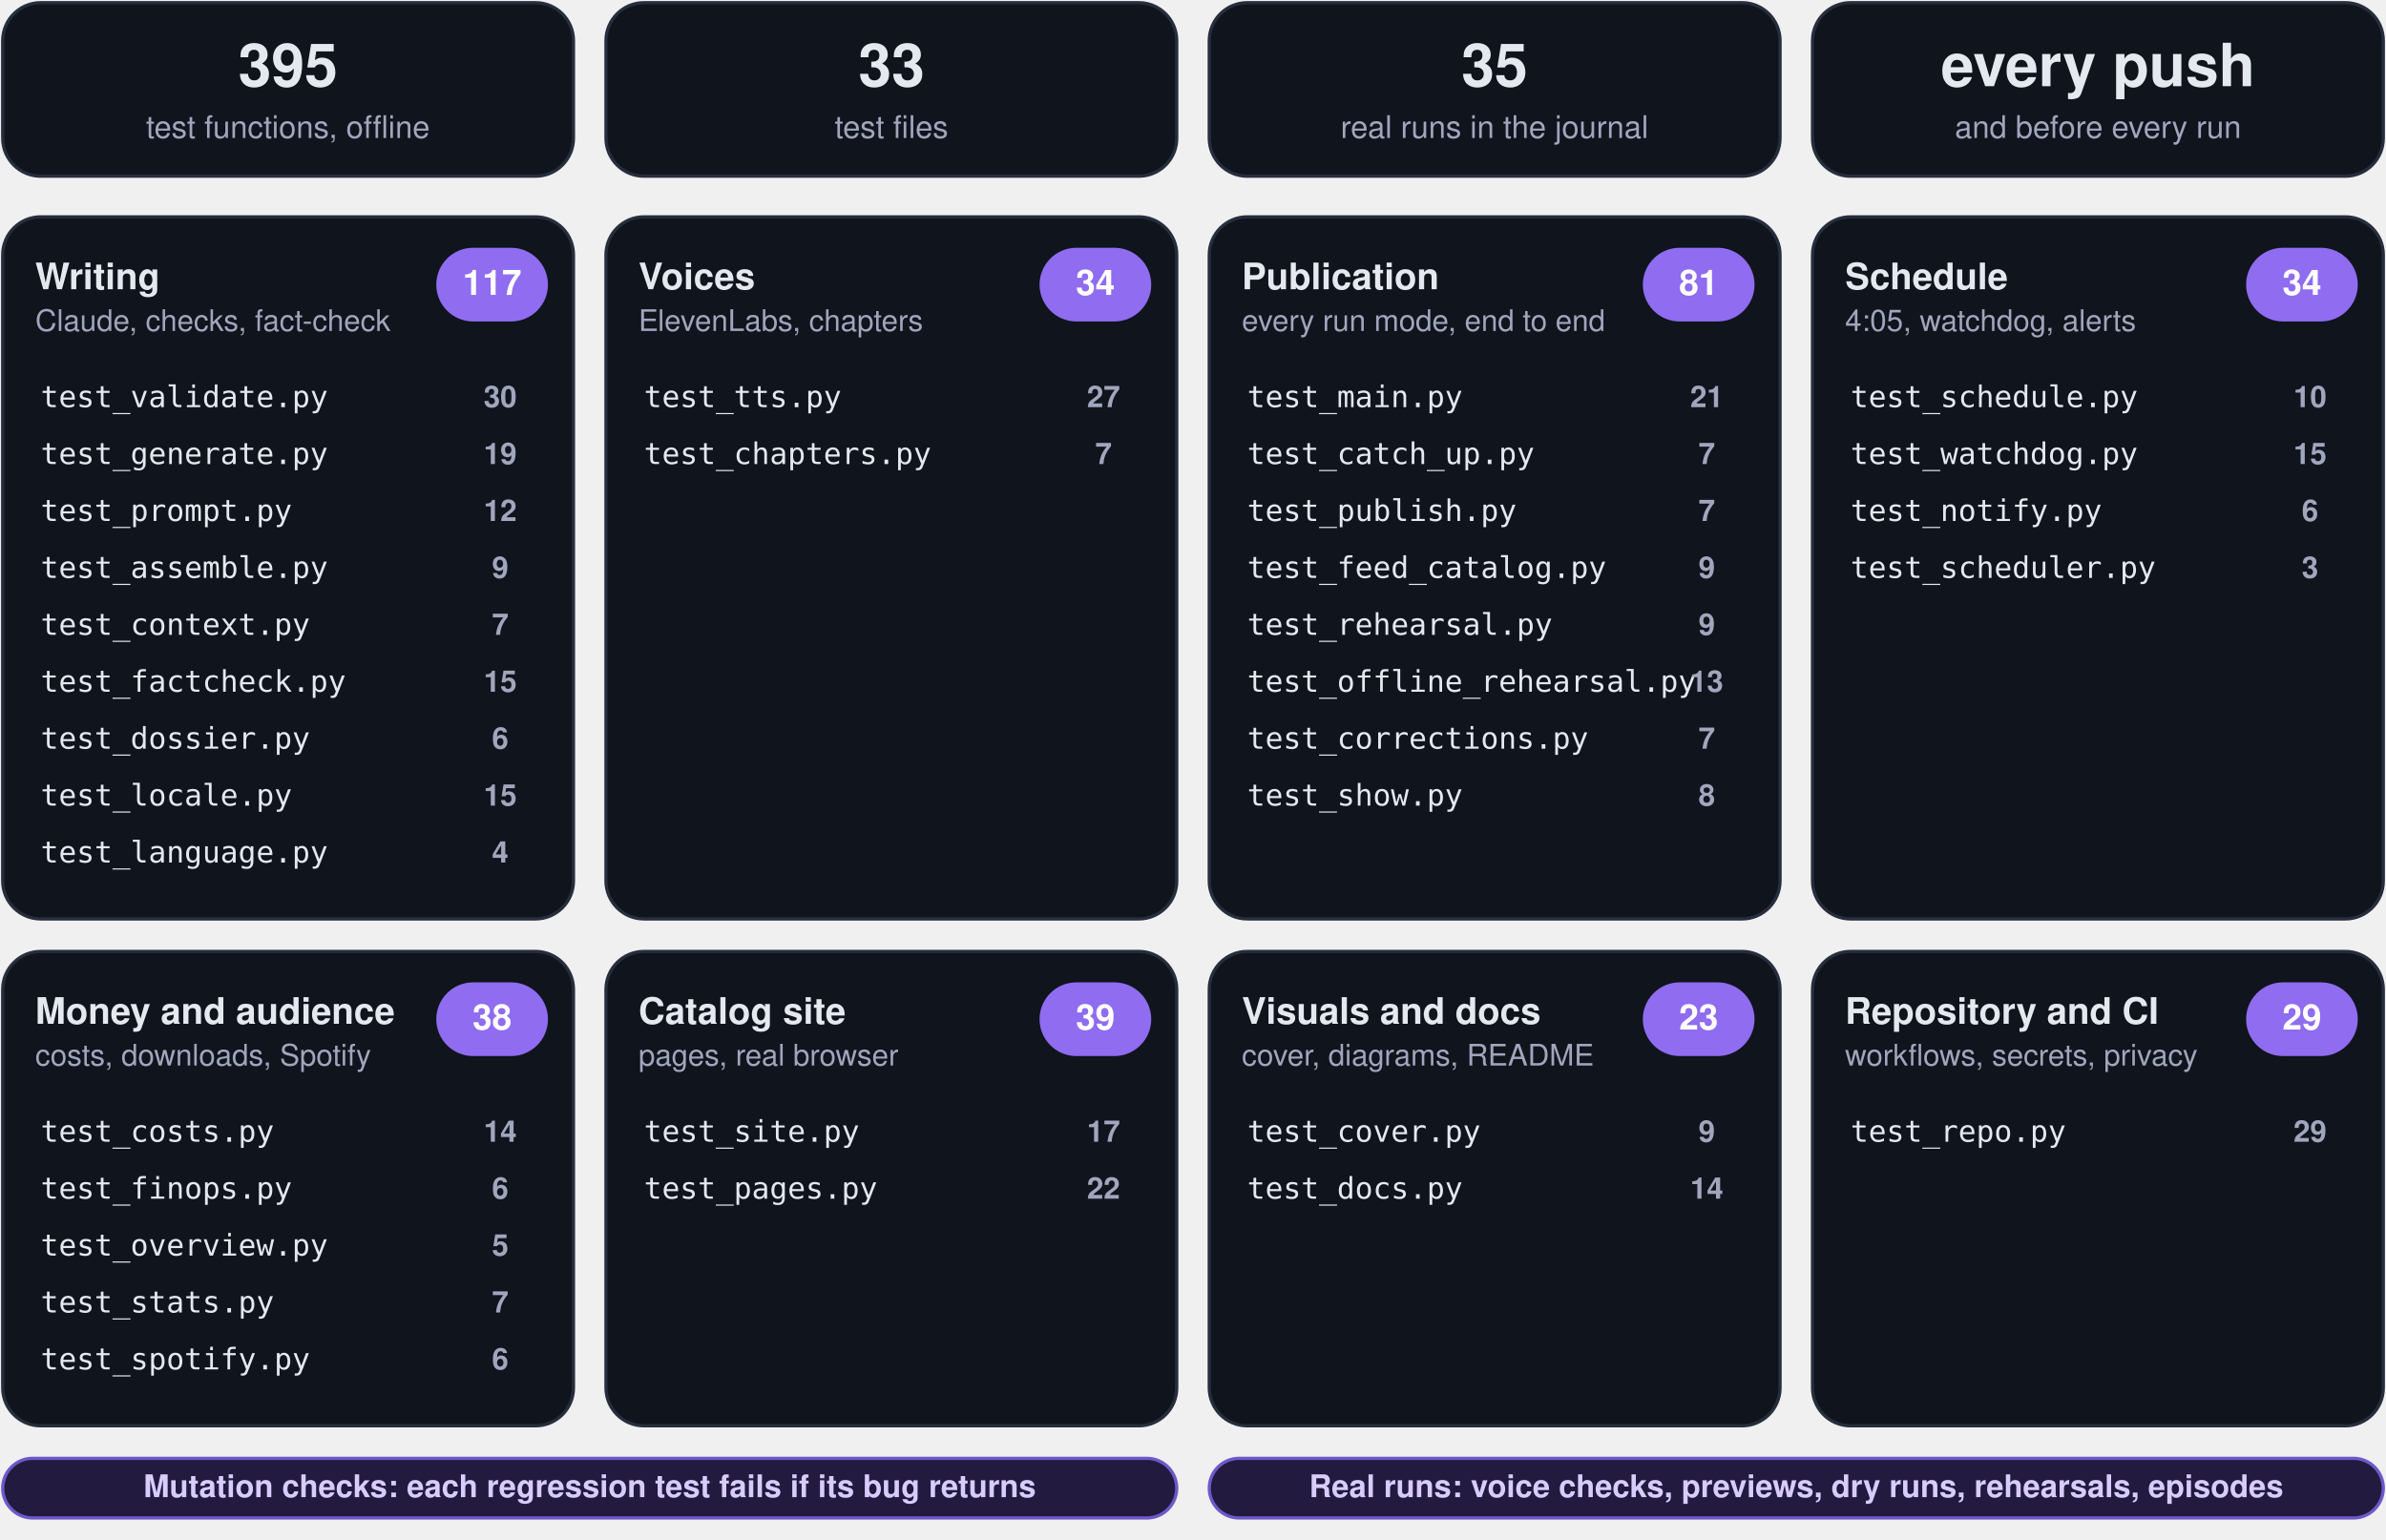
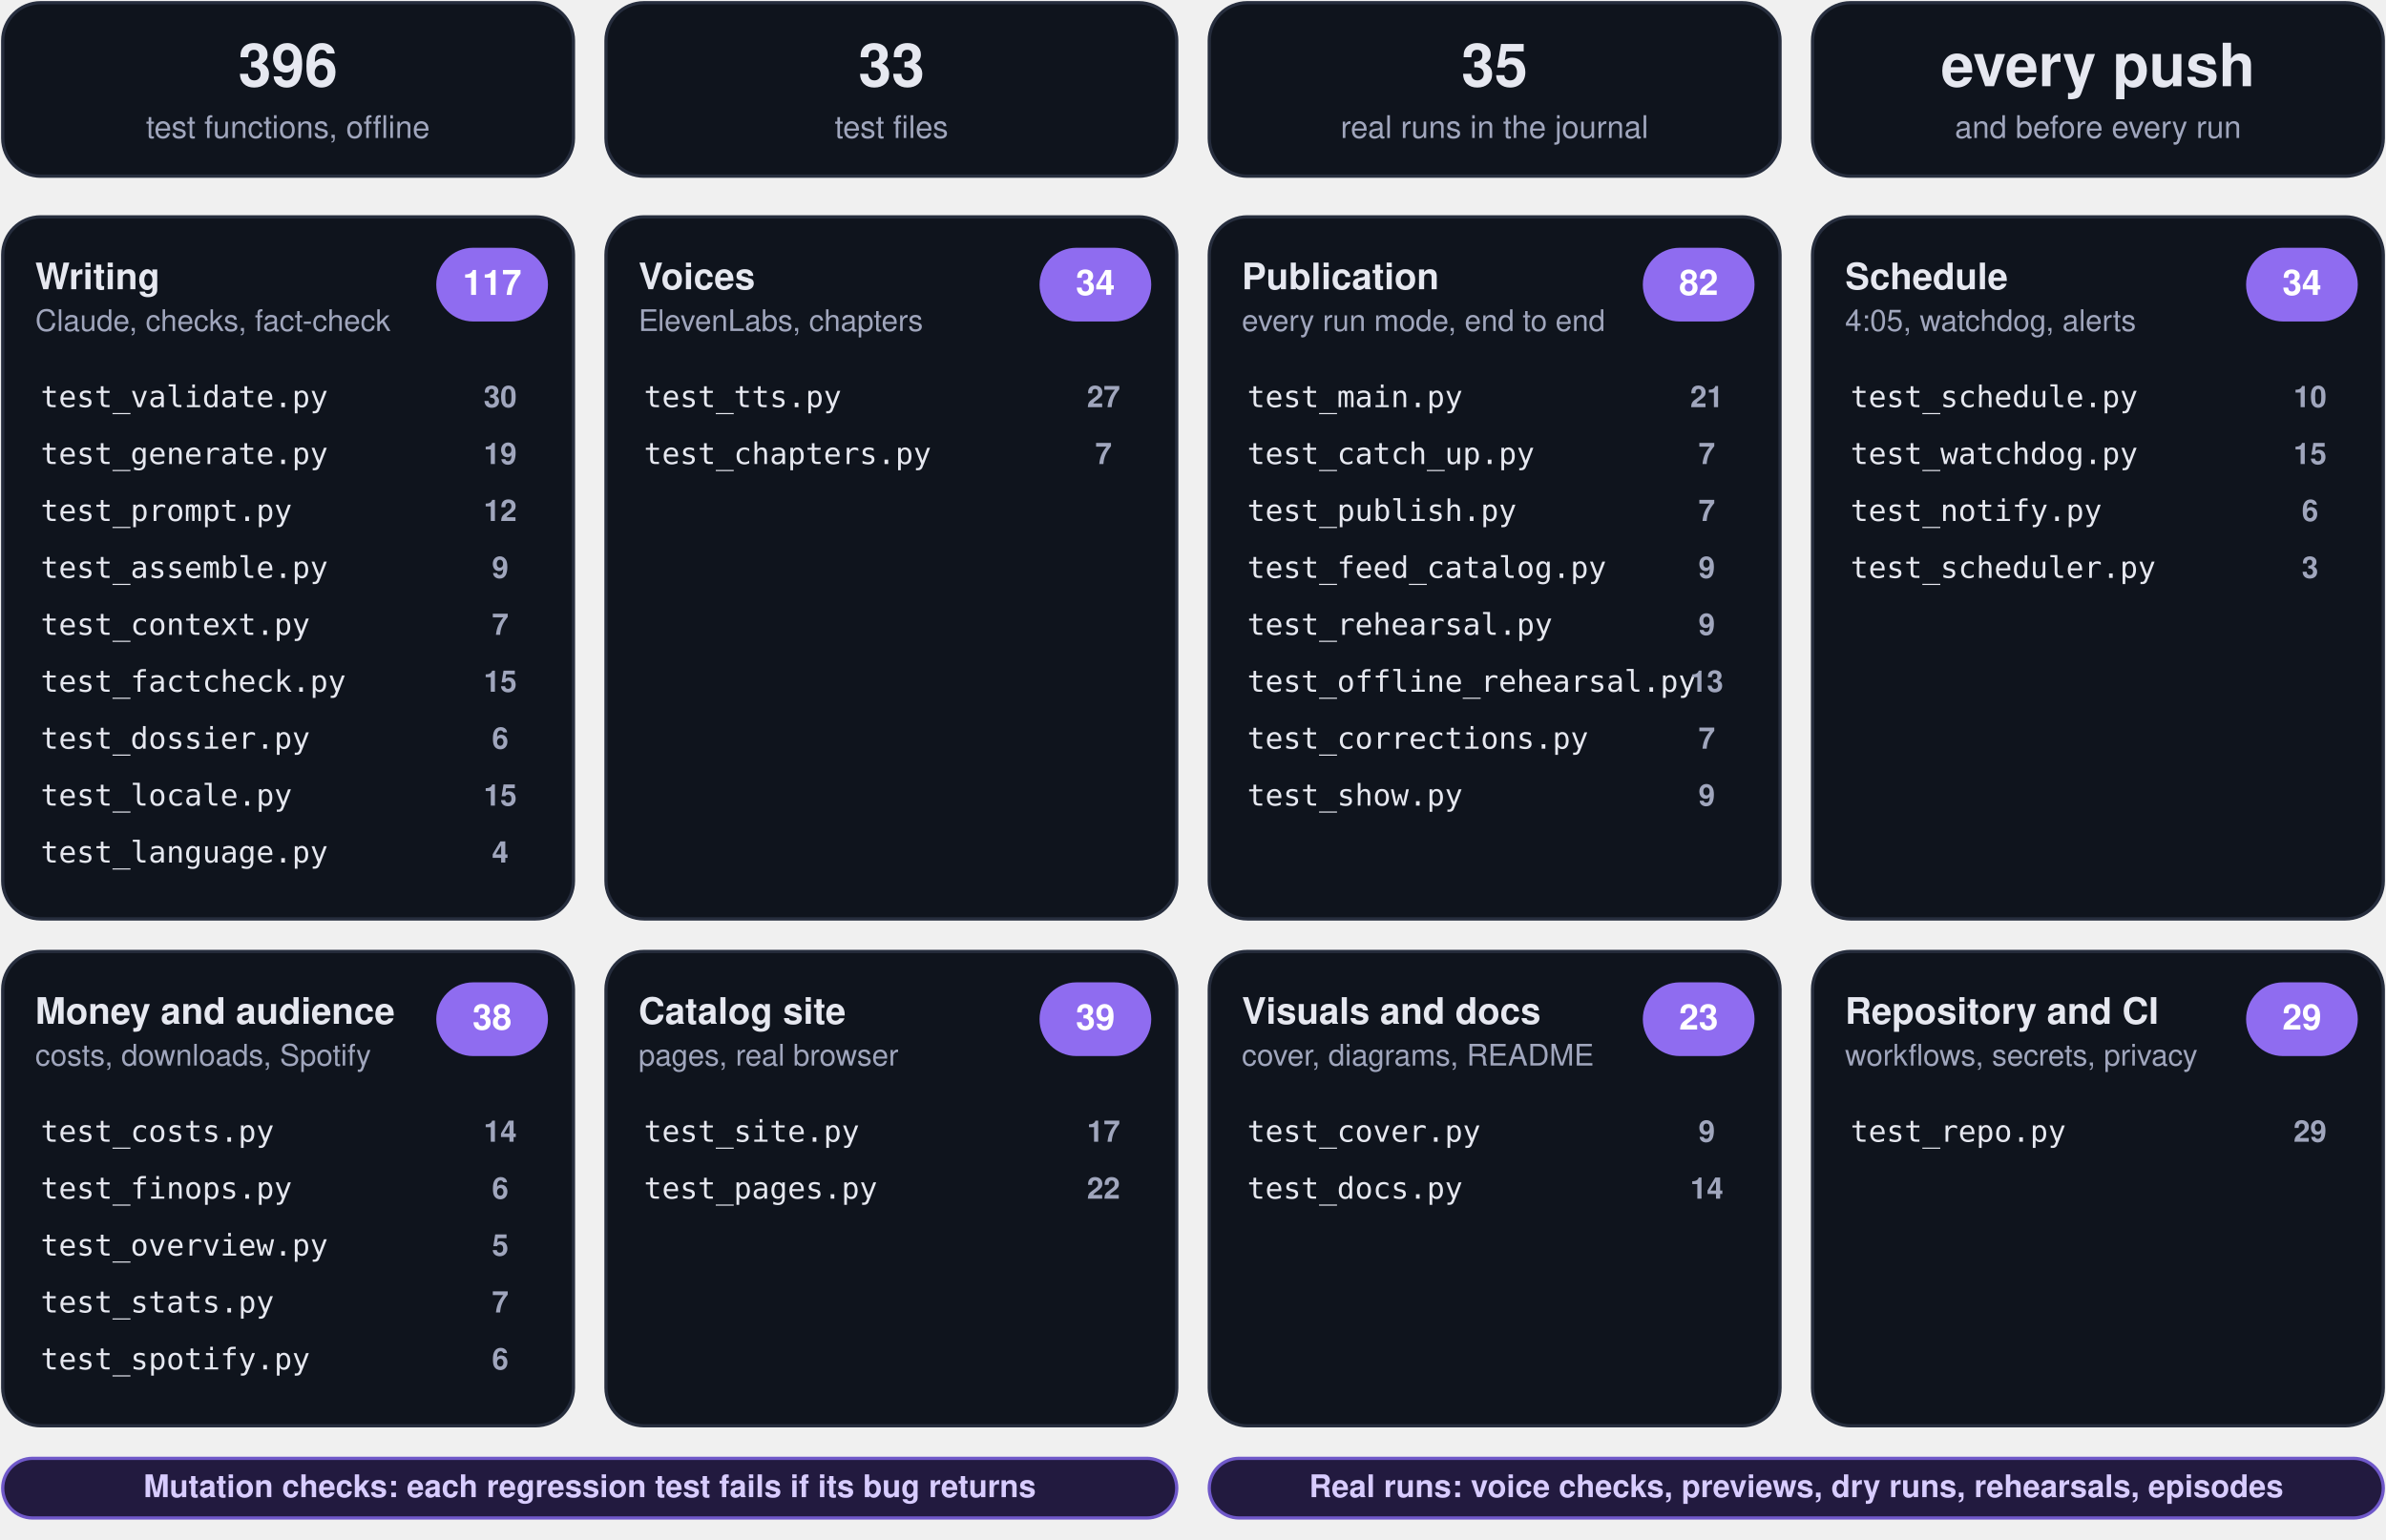
- <svg xmlns="http://www.w3.org/2000/svg" viewBox="0 0 880 568" width="880" height="568" role="img" aria-label="Test plan: 395 offline tests in 33 files">
+ <svg xmlns="http://www.w3.org/2000/svg" viewBox="0 0 880 568" width="880" height="568" role="img" aria-label="Test plan: 396 offline tests in 33 files">
  <g class="box">
    <rect x="1.0" y="1.0" width="210.5" height="64.0" rx="14" fill="#0f141d" stroke="#262d3d" stroke-width="1.2" class="frame" />
-     <text x="106.2" y="31.8" font-family="-apple-system, BlinkMacSystemFont, 'Segoe UI', Helvetica, Arial, sans-serif" font-size="22" font-weight="750" fill="#e6e8f0" text-anchor="middle">395</text>
+     <text x="106.2" y="31.8" font-family="-apple-system, BlinkMacSystemFont, 'Segoe UI', Helvetica, Arial, sans-serif" font-size="22" font-weight="750" fill="#e6e8f0" text-anchor="middle">396</text>
    <text x="106.2" y="50.9" font-family="-apple-system, BlinkMacSystemFont, 'Segoe UI', Helvetica, Arial, sans-serif" font-size="11.5" font-weight="500" fill="#a0a6bd" text-anchor="middle">test functions, offline</text>
  </g>
  <g class="box">
    <rect x="223.5" y="1.0" width="210.5" height="64.0" rx="14" fill="#0f141d" stroke="#262d3d" stroke-width="1.2" class="frame" />
    <text x="328.8" y="31.8" font-family="-apple-system, BlinkMacSystemFont, 'Segoe UI', Helvetica, Arial, sans-serif" font-size="22" font-weight="750" fill="#e6e8f0" text-anchor="middle">33</text>
    <text x="328.8" y="50.9" font-family="-apple-system, BlinkMacSystemFont, 'Segoe UI', Helvetica, Arial, sans-serif" font-size="11.5" font-weight="500" fill="#a0a6bd" text-anchor="middle">test files</text>
  </g>
  <g class="box">
    <rect x="446.0" y="1.0" width="210.5" height="64.0" rx="14" fill="#0f141d" stroke="#262d3d" stroke-width="1.2" class="frame" />
    <text x="551.2" y="31.8" font-family="-apple-system, BlinkMacSystemFont, 'Segoe UI', Helvetica, Arial, sans-serif" font-size="22" font-weight="750" fill="#e6e8f0" text-anchor="middle">35</text>
    <text x="551.2" y="50.9" font-family="-apple-system, BlinkMacSystemFont, 'Segoe UI', Helvetica, Arial, sans-serif" font-size="11.5" font-weight="500" fill="#a0a6bd" text-anchor="middle">real runs in the journal</text>
  </g>
  <g class="box">
    <rect x="668.5" y="1.0" width="210.5" height="64.0" rx="14" fill="#0f141d" stroke="#262d3d" stroke-width="1.2" class="frame" />
    <text x="773.8" y="31.8" font-family="-apple-system, BlinkMacSystemFont, 'Segoe UI', Helvetica, Arial, sans-serif" font-size="22" font-weight="750" fill="#e6e8f0" text-anchor="middle">every push</text>
    <text x="773.8" y="50.9" font-family="-apple-system, BlinkMacSystemFont, 'Segoe UI', Helvetica, Arial, sans-serif" font-size="11.5" font-weight="500" fill="#a0a6bd" text-anchor="middle">and before every run</text>
  </g>
  <rect x="1.0" y="80.0" width="210.5" height="259.0" rx="14" fill="#0f141d" stroke="#262d3d" stroke-width="1.2" />
  <g class="box">
    <rect x="9.0" y="90.0" width="152.5" height="40.0" rx="12" fill="none" stroke="none" stroke-width="1.2" class="frame" />
    <text x="13.0" y="106.7" font-family="-apple-system, BlinkMacSystemFont, 'Segoe UI', Helvetica, Arial, sans-serif" font-size="13.5" font-weight="700" fill="#e6e8f0" text-anchor="start">Writing</text>
    <text x="13.0" y="122.1" font-family="-apple-system, BlinkMacSystemFont, 'Segoe UI', Helvetica, Arial, sans-serif" font-size="11" font-weight="400" fill="#a0a6bd" text-anchor="start">Claude, checks, fact-check</text>
  </g>
  <g class="box">
    <rect x="161.5" y="92.0" width="40.0" height="26.0" rx="13" fill="#8f6cf0" stroke="#8f6cf0" stroke-width="1.2" class="frame" />
    <text x="181.5" y="108.8" font-family="-apple-system, BlinkMacSystemFont, 'Segoe UI', Helvetica, Arial, sans-serif" font-size="13" font-weight="700" fill="#ffffff" text-anchor="middle">117</text>
  </g>
  <g class="box">
    <rect x="11.0" y="138.0" width="190.5" height="18.0" rx="12" fill="none" stroke="none" stroke-width="1.2" class="frame" />
    <text x="15.0" y="150.2" font-family="ui-monospace, SFMono-Regular, Menlo, Consolas, monospace" font-size="11" font-weight="500" fill="#e6e8f0" text-anchor="start">test_validate.py</text>
  </g>
  <g class="box">
    <rect x="167.5" y="138.0" width="34.0" height="18.0" rx="12" fill="none" stroke="none" stroke-width="1.2" class="frame" />
    <text x="184.5" y="150.2" font-family="-apple-system, BlinkMacSystemFont, 'Segoe UI', Helvetica, Arial, sans-serif" font-size="11" font-weight="700" fill="#a0a6bd" text-anchor="middle">30</text>
  </g>
  <g class="box">
    <rect x="11.0" y="159.0" width="190.5" height="18.0" rx="12" fill="none" stroke="none" stroke-width="1.2" class="frame" />
    <text x="15.0" y="171.2" font-family="ui-monospace, SFMono-Regular, Menlo, Consolas, monospace" font-size="11" font-weight="500" fill="#e6e8f0" text-anchor="start">test_generate.py</text>
  </g>
  <g class="box">
    <rect x="167.5" y="159.0" width="34.0" height="18.0" rx="12" fill="none" stroke="none" stroke-width="1.2" class="frame" />
    <text x="184.5" y="171.2" font-family="-apple-system, BlinkMacSystemFont, 'Segoe UI', Helvetica, Arial, sans-serif" font-size="11" font-weight="700" fill="#a0a6bd" text-anchor="middle">19</text>
  </g>
  <g class="box">
    <rect x="11.0" y="180.0" width="190.5" height="18.0" rx="12" fill="none" stroke="none" stroke-width="1.2" class="frame" />
    <text x="15.0" y="192.2" font-family="ui-monospace, SFMono-Regular, Menlo, Consolas, monospace" font-size="11" font-weight="500" fill="#e6e8f0" text-anchor="start">test_prompt.py</text>
  </g>
  <g class="box">
    <rect x="167.5" y="180.0" width="34.0" height="18.0" rx="12" fill="none" stroke="none" stroke-width="1.2" class="frame" />
    <text x="184.5" y="192.2" font-family="-apple-system, BlinkMacSystemFont, 'Segoe UI', Helvetica, Arial, sans-serif" font-size="11" font-weight="700" fill="#a0a6bd" text-anchor="middle">12</text>
  </g>
  <g class="box">
    <rect x="11.0" y="201.0" width="190.5" height="18.0" rx="12" fill="none" stroke="none" stroke-width="1.2" class="frame" />
    <text x="15.0" y="213.2" font-family="ui-monospace, SFMono-Regular, Menlo, Consolas, monospace" font-size="11" font-weight="500" fill="#e6e8f0" text-anchor="start">test_assemble.py</text>
  </g>
  <g class="box">
    <rect x="167.5" y="201.0" width="34.0" height="18.0" rx="12" fill="none" stroke="none" stroke-width="1.2" class="frame" />
    <text x="184.5" y="213.2" font-family="-apple-system, BlinkMacSystemFont, 'Segoe UI', Helvetica, Arial, sans-serif" font-size="11" font-weight="700" fill="#a0a6bd" text-anchor="middle">9</text>
  </g>
  <g class="box">
    <rect x="11.0" y="222.0" width="190.5" height="18.0" rx="12" fill="none" stroke="none" stroke-width="1.2" class="frame" />
    <text x="15.0" y="234.2" font-family="ui-monospace, SFMono-Regular, Menlo, Consolas, monospace" font-size="11" font-weight="500" fill="#e6e8f0" text-anchor="start">test_context.py</text>
  </g>
  <g class="box">
    <rect x="167.5" y="222.0" width="34.0" height="18.0" rx="12" fill="none" stroke="none" stroke-width="1.2" class="frame" />
    <text x="184.5" y="234.2" font-family="-apple-system, BlinkMacSystemFont, 'Segoe UI', Helvetica, Arial, sans-serif" font-size="11" font-weight="700" fill="#a0a6bd" text-anchor="middle">7</text>
  </g>
  <g class="box">
    <rect x="11.0" y="243.0" width="190.5" height="18.0" rx="12" fill="none" stroke="none" stroke-width="1.2" class="frame" />
    <text x="15.0" y="255.2" font-family="ui-monospace, SFMono-Regular, Menlo, Consolas, monospace" font-size="11" font-weight="500" fill="#e6e8f0" text-anchor="start">test_factcheck.py</text>
  </g>
  <g class="box">
    <rect x="167.5" y="243.0" width="34.0" height="18.0" rx="12" fill="none" stroke="none" stroke-width="1.2" class="frame" />
    <text x="184.5" y="255.2" font-family="-apple-system, BlinkMacSystemFont, 'Segoe UI', Helvetica, Arial, sans-serif" font-size="11" font-weight="700" fill="#a0a6bd" text-anchor="middle">15</text>
  </g>
  <g class="box">
    <rect x="11.0" y="264.0" width="190.5" height="18.0" rx="12" fill="none" stroke="none" stroke-width="1.2" class="frame" />
    <text x="15.0" y="276.2" font-family="ui-monospace, SFMono-Regular, Menlo, Consolas, monospace" font-size="11" font-weight="500" fill="#e6e8f0" text-anchor="start">test_dossier.py</text>
  </g>
  <g class="box">
    <rect x="167.5" y="264.0" width="34.0" height="18.0" rx="12" fill="none" stroke="none" stroke-width="1.2" class="frame" />
    <text x="184.5" y="276.2" font-family="-apple-system, BlinkMacSystemFont, 'Segoe UI', Helvetica, Arial, sans-serif" font-size="11" font-weight="700" fill="#a0a6bd" text-anchor="middle">6</text>
  </g>
  <g class="box">
    <rect x="11.0" y="285.0" width="190.5" height="18.0" rx="12" fill="none" stroke="none" stroke-width="1.2" class="frame" />
    <text x="15.0" y="297.2" font-family="ui-monospace, SFMono-Regular, Menlo, Consolas, monospace" font-size="11" font-weight="500" fill="#e6e8f0" text-anchor="start">test_locale.py</text>
  </g>
  <g class="box">
    <rect x="167.5" y="285.0" width="34.0" height="18.0" rx="12" fill="none" stroke="none" stroke-width="1.2" class="frame" />
    <text x="184.5" y="297.2" font-family="-apple-system, BlinkMacSystemFont, 'Segoe UI', Helvetica, Arial, sans-serif" font-size="11" font-weight="700" fill="#a0a6bd" text-anchor="middle">15</text>
  </g>
  <g class="box">
    <rect x="11.0" y="306.0" width="190.5" height="18.0" rx="12" fill="none" stroke="none" stroke-width="1.2" class="frame" />
    <text x="15.0" y="318.2" font-family="ui-monospace, SFMono-Regular, Menlo, Consolas, monospace" font-size="11" font-weight="500" fill="#e6e8f0" text-anchor="start">test_language.py</text>
  </g>
  <g class="box">
    <rect x="167.5" y="306.0" width="34.0" height="18.0" rx="12" fill="none" stroke="none" stroke-width="1.2" class="frame" />
    <text x="184.5" y="318.2" font-family="-apple-system, BlinkMacSystemFont, 'Segoe UI', Helvetica, Arial, sans-serif" font-size="11" font-weight="700" fill="#a0a6bd" text-anchor="middle">4</text>
  </g>
  <rect x="223.5" y="80.0" width="210.5" height="259.0" rx="14" fill="#0f141d" stroke="#262d3d" stroke-width="1.2" />
  <g class="box">
    <rect x="231.5" y="90.0" width="152.5" height="40.0" rx="12" fill="none" stroke="none" stroke-width="1.2" class="frame" />
    <text x="235.5" y="106.7" font-family="-apple-system, BlinkMacSystemFont, 'Segoe UI', Helvetica, Arial, sans-serif" font-size="13.5" font-weight="700" fill="#e6e8f0" text-anchor="start">Voices</text>
    <text x="235.5" y="122.1" font-family="-apple-system, BlinkMacSystemFont, 'Segoe UI', Helvetica, Arial, sans-serif" font-size="11" font-weight="400" fill="#a0a6bd" text-anchor="start">ElevenLabs, chapters</text>
  </g>
  <g class="box">
    <rect x="384.0" y="92.0" width="40.0" height="26.0" rx="13" fill="#8f6cf0" stroke="#8f6cf0" stroke-width="1.2" class="frame" />
    <text x="404.0" y="108.8" font-family="-apple-system, BlinkMacSystemFont, 'Segoe UI', Helvetica, Arial, sans-serif" font-size="13" font-weight="700" fill="#ffffff" text-anchor="middle">34</text>
  </g>
  <g class="box">
    <rect x="233.5" y="138.0" width="190.5" height="18.0" rx="12" fill="none" stroke="none" stroke-width="1.2" class="frame" />
    <text x="237.5" y="150.2" font-family="ui-monospace, SFMono-Regular, Menlo, Consolas, monospace" font-size="11" font-weight="500" fill="#e6e8f0" text-anchor="start">test_tts.py</text>
  </g>
  <g class="box">
    <rect x="390.0" y="138.0" width="34.0" height="18.0" rx="12" fill="none" stroke="none" stroke-width="1.2" class="frame" />
    <text x="407.0" y="150.2" font-family="-apple-system, BlinkMacSystemFont, 'Segoe UI', Helvetica, Arial, sans-serif" font-size="11" font-weight="700" fill="#a0a6bd" text-anchor="middle">27</text>
  </g>
  <g class="box">
    <rect x="233.5" y="159.0" width="190.5" height="18.0" rx="12" fill="none" stroke="none" stroke-width="1.2" class="frame" />
    <text x="237.5" y="171.2" font-family="ui-monospace, SFMono-Regular, Menlo, Consolas, monospace" font-size="11" font-weight="500" fill="#e6e8f0" text-anchor="start">test_chapters.py</text>
  </g>
  <g class="box">
    <rect x="390.0" y="159.0" width="34.0" height="18.0" rx="12" fill="none" stroke="none" stroke-width="1.2" class="frame" />
    <text x="407.0" y="171.2" font-family="-apple-system, BlinkMacSystemFont, 'Segoe UI', Helvetica, Arial, sans-serif" font-size="11" font-weight="700" fill="#a0a6bd" text-anchor="middle">7</text>
  </g>
  <rect x="446.0" y="80.0" width="210.5" height="259.0" rx="14" fill="#0f141d" stroke="#262d3d" stroke-width="1.2" />
  <g class="box">
    <rect x="454.0" y="90.0" width="152.5" height="40.0" rx="12" fill="none" stroke="none" stroke-width="1.2" class="frame" />
    <text x="458.0" y="106.7" font-family="-apple-system, BlinkMacSystemFont, 'Segoe UI', Helvetica, Arial, sans-serif" font-size="13.5" font-weight="700" fill="#e6e8f0" text-anchor="start">Publication</text>
    <text x="458.0" y="122.1" font-family="-apple-system, BlinkMacSystemFont, 'Segoe UI', Helvetica, Arial, sans-serif" font-size="11" font-weight="400" fill="#a0a6bd" text-anchor="start">every run mode, end to end</text>
  </g>
  <g class="box">
    <rect x="606.5" y="92.0" width="40.0" height="26.0" rx="13" fill="#8f6cf0" stroke="#8f6cf0" stroke-width="1.2" class="frame" />
-     <text x="626.5" y="108.8" font-family="-apple-system, BlinkMacSystemFont, 'Segoe UI', Helvetica, Arial, sans-serif" font-size="13" font-weight="700" fill="#ffffff" text-anchor="middle">81</text>
+     <text x="626.5" y="108.8" font-family="-apple-system, BlinkMacSystemFont, 'Segoe UI', Helvetica, Arial, sans-serif" font-size="13" font-weight="700" fill="#ffffff" text-anchor="middle">82</text>
  </g>
  <g class="box">
    <rect x="456.0" y="138.0" width="190.5" height="18.0" rx="12" fill="none" stroke="none" stroke-width="1.2" class="frame" />
    <text x="460.0" y="150.2" font-family="ui-monospace, SFMono-Regular, Menlo, Consolas, monospace" font-size="11" font-weight="500" fill="#e6e8f0" text-anchor="start">test_main.py</text>
  </g>
  <g class="box">
    <rect x="612.5" y="138.0" width="34.0" height="18.0" rx="12" fill="none" stroke="none" stroke-width="1.2" class="frame" />
    <text x="629.5" y="150.2" font-family="-apple-system, BlinkMacSystemFont, 'Segoe UI', Helvetica, Arial, sans-serif" font-size="11" font-weight="700" fill="#a0a6bd" text-anchor="middle">21</text>
  </g>
  <g class="box">
    <rect x="456.0" y="159.0" width="190.5" height="18.0" rx="12" fill="none" stroke="none" stroke-width="1.2" class="frame" />
    <text x="460.0" y="171.2" font-family="ui-monospace, SFMono-Regular, Menlo, Consolas, monospace" font-size="11" font-weight="500" fill="#e6e8f0" text-anchor="start">test_catch_up.py</text>
  </g>
  <g class="box">
    <rect x="612.5" y="159.0" width="34.0" height="18.0" rx="12" fill="none" stroke="none" stroke-width="1.2" class="frame" />
    <text x="629.5" y="171.2" font-family="-apple-system, BlinkMacSystemFont, 'Segoe UI', Helvetica, Arial, sans-serif" font-size="11" font-weight="700" fill="#a0a6bd" text-anchor="middle">7</text>
  </g>
  <g class="box">
    <rect x="456.0" y="180.0" width="190.5" height="18.0" rx="12" fill="none" stroke="none" stroke-width="1.2" class="frame" />
    <text x="460.0" y="192.2" font-family="ui-monospace, SFMono-Regular, Menlo, Consolas, monospace" font-size="11" font-weight="500" fill="#e6e8f0" text-anchor="start">test_publish.py</text>
  </g>
  <g class="box">
    <rect x="612.5" y="180.0" width="34.0" height="18.0" rx="12" fill="none" stroke="none" stroke-width="1.2" class="frame" />
    <text x="629.5" y="192.2" font-family="-apple-system, BlinkMacSystemFont, 'Segoe UI', Helvetica, Arial, sans-serif" font-size="11" font-weight="700" fill="#a0a6bd" text-anchor="middle">7</text>
  </g>
  <g class="box">
    <rect x="456.0" y="201.0" width="190.5" height="18.0" rx="12" fill="none" stroke="none" stroke-width="1.2" class="frame" />
    <text x="460.0" y="213.2" font-family="ui-monospace, SFMono-Regular, Menlo, Consolas, monospace" font-size="11" font-weight="500" fill="#e6e8f0" text-anchor="start">test_feed_catalog.py</text>
  </g>
  <g class="box">
    <rect x="612.5" y="201.0" width="34.0" height="18.0" rx="12" fill="none" stroke="none" stroke-width="1.2" class="frame" />
    <text x="629.5" y="213.2" font-family="-apple-system, BlinkMacSystemFont, 'Segoe UI', Helvetica, Arial, sans-serif" font-size="11" font-weight="700" fill="#a0a6bd" text-anchor="middle">9</text>
  </g>
  <g class="box">
    <rect x="456.0" y="222.0" width="190.5" height="18.0" rx="12" fill="none" stroke="none" stroke-width="1.2" class="frame" />
    <text x="460.0" y="234.2" font-family="ui-monospace, SFMono-Regular, Menlo, Consolas, monospace" font-size="11" font-weight="500" fill="#e6e8f0" text-anchor="start">test_rehearsal.py</text>
  </g>
  <g class="box">
    <rect x="612.5" y="222.0" width="34.0" height="18.0" rx="12" fill="none" stroke="none" stroke-width="1.2" class="frame" />
    <text x="629.5" y="234.2" font-family="-apple-system, BlinkMacSystemFont, 'Segoe UI', Helvetica, Arial, sans-serif" font-size="11" font-weight="700" fill="#a0a6bd" text-anchor="middle">9</text>
  </g>
  <g class="box">
    <rect x="456.0" y="243.0" width="190.5" height="18.0" rx="12" fill="none" stroke="none" stroke-width="1.2" class="frame" />
    <text x="460.0" y="255.2" font-family="ui-monospace, SFMono-Regular, Menlo, Consolas, monospace" font-size="11" font-weight="500" fill="#e6e8f0" text-anchor="start">test_offline_rehearsal.py</text>
  </g>
  <g class="box">
    <rect x="612.5" y="243.0" width="34.0" height="18.0" rx="12" fill="none" stroke="none" stroke-width="1.2" class="frame" />
    <text x="629.5" y="255.2" font-family="-apple-system, BlinkMacSystemFont, 'Segoe UI', Helvetica, Arial, sans-serif" font-size="11" font-weight="700" fill="#a0a6bd" text-anchor="middle">13</text>
  </g>
  <g class="box">
    <rect x="456.0" y="264.0" width="190.5" height="18.0" rx="12" fill="none" stroke="none" stroke-width="1.2" class="frame" />
    <text x="460.0" y="276.2" font-family="ui-monospace, SFMono-Regular, Menlo, Consolas, monospace" font-size="11" font-weight="500" fill="#e6e8f0" text-anchor="start">test_corrections.py</text>
  </g>
  <g class="box">
    <rect x="612.5" y="264.0" width="34.0" height="18.0" rx="12" fill="none" stroke="none" stroke-width="1.2" class="frame" />
    <text x="629.5" y="276.2" font-family="-apple-system, BlinkMacSystemFont, 'Segoe UI', Helvetica, Arial, sans-serif" font-size="11" font-weight="700" fill="#a0a6bd" text-anchor="middle">7</text>
  </g>
  <g class="box">
    <rect x="456.0" y="285.0" width="190.5" height="18.0" rx="12" fill="none" stroke="none" stroke-width="1.2" class="frame" />
    <text x="460.0" y="297.2" font-family="ui-monospace, SFMono-Regular, Menlo, Consolas, monospace" font-size="11" font-weight="500" fill="#e6e8f0" text-anchor="start">test_show.py</text>
  </g>
  <g class="box">
    <rect x="612.5" y="285.0" width="34.0" height="18.0" rx="12" fill="none" stroke="none" stroke-width="1.2" class="frame" />
-     <text x="629.5" y="297.2" font-family="-apple-system, BlinkMacSystemFont, 'Segoe UI', Helvetica, Arial, sans-serif" font-size="11" font-weight="700" fill="#a0a6bd" text-anchor="middle">8</text>
+     <text x="629.5" y="297.2" font-family="-apple-system, BlinkMacSystemFont, 'Segoe UI', Helvetica, Arial, sans-serif" font-size="11" font-weight="700" fill="#a0a6bd" text-anchor="middle">9</text>
  </g>
  <rect x="668.5" y="80.0" width="210.5" height="259.0" rx="14" fill="#0f141d" stroke="#262d3d" stroke-width="1.2" />
  <g class="box">
    <rect x="676.5" y="90.0" width="152.5" height="40.0" rx="12" fill="none" stroke="none" stroke-width="1.2" class="frame" />
    <text x="680.5" y="106.7" font-family="-apple-system, BlinkMacSystemFont, 'Segoe UI', Helvetica, Arial, sans-serif" font-size="13.5" font-weight="700" fill="#e6e8f0" text-anchor="start">Schedule</text>
    <text x="680.5" y="122.1" font-family="-apple-system, BlinkMacSystemFont, 'Segoe UI', Helvetica, Arial, sans-serif" font-size="11" font-weight="400" fill="#a0a6bd" text-anchor="start">4:05, watchdog, alerts</text>
  </g>
  <g class="box">
    <rect x="829.0" y="92.0" width="40.0" height="26.0" rx="13" fill="#8f6cf0" stroke="#8f6cf0" stroke-width="1.2" class="frame" />
    <text x="849.0" y="108.8" font-family="-apple-system, BlinkMacSystemFont, 'Segoe UI', Helvetica, Arial, sans-serif" font-size="13" font-weight="700" fill="#ffffff" text-anchor="middle">34</text>
  </g>
  <g class="box">
    <rect x="678.5" y="138.0" width="190.5" height="18.0" rx="12" fill="none" stroke="none" stroke-width="1.2" class="frame" />
    <text x="682.5" y="150.2" font-family="ui-monospace, SFMono-Regular, Menlo, Consolas, monospace" font-size="11" font-weight="500" fill="#e6e8f0" text-anchor="start">test_schedule.py</text>
  </g>
  <g class="box">
    <rect x="835.0" y="138.0" width="34.0" height="18.0" rx="12" fill="none" stroke="none" stroke-width="1.2" class="frame" />
    <text x="852.0" y="150.2" font-family="-apple-system, BlinkMacSystemFont, 'Segoe UI', Helvetica, Arial, sans-serif" font-size="11" font-weight="700" fill="#a0a6bd" text-anchor="middle">10</text>
  </g>
  <g class="box">
    <rect x="678.5" y="159.0" width="190.5" height="18.0" rx="12" fill="none" stroke="none" stroke-width="1.2" class="frame" />
    <text x="682.5" y="171.2" font-family="ui-monospace, SFMono-Regular, Menlo, Consolas, monospace" font-size="11" font-weight="500" fill="#e6e8f0" text-anchor="start">test_watchdog.py</text>
  </g>
  <g class="box">
    <rect x="835.0" y="159.0" width="34.0" height="18.0" rx="12" fill="none" stroke="none" stroke-width="1.2" class="frame" />
    <text x="852.0" y="171.2" font-family="-apple-system, BlinkMacSystemFont, 'Segoe UI', Helvetica, Arial, sans-serif" font-size="11" font-weight="700" fill="#a0a6bd" text-anchor="middle">15</text>
  </g>
  <g class="box">
    <rect x="678.5" y="180.0" width="190.5" height="18.0" rx="12" fill="none" stroke="none" stroke-width="1.2" class="frame" />
    <text x="682.5" y="192.2" font-family="ui-monospace, SFMono-Regular, Menlo, Consolas, monospace" font-size="11" font-weight="500" fill="#e6e8f0" text-anchor="start">test_notify.py</text>
  </g>
  <g class="box">
    <rect x="835.0" y="180.0" width="34.0" height="18.0" rx="12" fill="none" stroke="none" stroke-width="1.2" class="frame" />
    <text x="852.0" y="192.2" font-family="-apple-system, BlinkMacSystemFont, 'Segoe UI', Helvetica, Arial, sans-serif" font-size="11" font-weight="700" fill="#a0a6bd" text-anchor="middle">6</text>
  </g>
  <g class="box">
    <rect x="678.5" y="201.0" width="190.5" height="18.0" rx="12" fill="none" stroke="none" stroke-width="1.2" class="frame" />
    <text x="682.5" y="213.2" font-family="ui-monospace, SFMono-Regular, Menlo, Consolas, monospace" font-size="11" font-weight="500" fill="#e6e8f0" text-anchor="start">test_scheduler.py</text>
  </g>
  <g class="box">
    <rect x="835.0" y="201.0" width="34.0" height="18.0" rx="12" fill="none" stroke="none" stroke-width="1.2" class="frame" />
    <text x="852.0" y="213.2" font-family="-apple-system, BlinkMacSystemFont, 'Segoe UI', Helvetica, Arial, sans-serif" font-size="11" font-weight="700" fill="#a0a6bd" text-anchor="middle">3</text>
  </g>
  <rect x="1.0" y="351.0" width="210.5" height="175.0" rx="14" fill="#0f141d" stroke="#262d3d" stroke-width="1.2" />
  <g class="box">
    <rect x="9.0" y="361.0" width="152.5" height="40.0" rx="12" fill="none" stroke="none" stroke-width="1.2" class="frame" />
    <text x="13.0" y="377.7" font-family="-apple-system, BlinkMacSystemFont, 'Segoe UI', Helvetica, Arial, sans-serif" font-size="13.5" font-weight="700" fill="#e6e8f0" text-anchor="start">Money and audience</text>
    <text x="13.0" y="393.1" font-family="-apple-system, BlinkMacSystemFont, 'Segoe UI', Helvetica, Arial, sans-serif" font-size="11" font-weight="400" fill="#a0a6bd" text-anchor="start">costs, downloads, Spotify</text>
  </g>
  <g class="box">
    <rect x="161.5" y="363.0" width="40.0" height="26.0" rx="13" fill="#8f6cf0" stroke="#8f6cf0" stroke-width="1.2" class="frame" />
    <text x="181.5" y="379.8" font-family="-apple-system, BlinkMacSystemFont, 'Segoe UI', Helvetica, Arial, sans-serif" font-size="13" font-weight="700" fill="#ffffff" text-anchor="middle">38</text>
  </g>
  <g class="box">
    <rect x="11.0" y="409.0" width="190.5" height="18.0" rx="12" fill="none" stroke="none" stroke-width="1.2" class="frame" />
    <text x="15.0" y="421.2" font-family="ui-monospace, SFMono-Regular, Menlo, Consolas, monospace" font-size="11" font-weight="500" fill="#e6e8f0" text-anchor="start">test_costs.py</text>
  </g>
  <g class="box">
    <rect x="167.5" y="409.0" width="34.0" height="18.0" rx="12" fill="none" stroke="none" stroke-width="1.2" class="frame" />
    <text x="184.5" y="421.2" font-family="-apple-system, BlinkMacSystemFont, 'Segoe UI', Helvetica, Arial, sans-serif" font-size="11" font-weight="700" fill="#a0a6bd" text-anchor="middle">14</text>
  </g>
  <g class="box">
    <rect x="11.0" y="430.0" width="190.5" height="18.0" rx="12" fill="none" stroke="none" stroke-width="1.2" class="frame" />
    <text x="15.0" y="442.2" font-family="ui-monospace, SFMono-Regular, Menlo, Consolas, monospace" font-size="11" font-weight="500" fill="#e6e8f0" text-anchor="start">test_finops.py</text>
  </g>
  <g class="box">
    <rect x="167.5" y="430.0" width="34.0" height="18.0" rx="12" fill="none" stroke="none" stroke-width="1.2" class="frame" />
    <text x="184.5" y="442.2" font-family="-apple-system, BlinkMacSystemFont, 'Segoe UI', Helvetica, Arial, sans-serif" font-size="11" font-weight="700" fill="#a0a6bd" text-anchor="middle">6</text>
  </g>
  <g class="box">
    <rect x="11.0" y="451.0" width="190.5" height="18.0" rx="12" fill="none" stroke="none" stroke-width="1.2" class="frame" />
    <text x="15.0" y="463.2" font-family="ui-monospace, SFMono-Regular, Menlo, Consolas, monospace" font-size="11" font-weight="500" fill="#e6e8f0" text-anchor="start">test_overview.py</text>
  </g>
  <g class="box">
    <rect x="167.5" y="451.0" width="34.0" height="18.0" rx="12" fill="none" stroke="none" stroke-width="1.2" class="frame" />
    <text x="184.5" y="463.2" font-family="-apple-system, BlinkMacSystemFont, 'Segoe UI', Helvetica, Arial, sans-serif" font-size="11" font-weight="700" fill="#a0a6bd" text-anchor="middle">5</text>
  </g>
  <g class="box">
    <rect x="11.0" y="472.0" width="190.5" height="18.0" rx="12" fill="none" stroke="none" stroke-width="1.2" class="frame" />
    <text x="15.0" y="484.2" font-family="ui-monospace, SFMono-Regular, Menlo, Consolas, monospace" font-size="11" font-weight="500" fill="#e6e8f0" text-anchor="start">test_stats.py</text>
  </g>
  <g class="box">
    <rect x="167.5" y="472.0" width="34.0" height="18.0" rx="12" fill="none" stroke="none" stroke-width="1.2" class="frame" />
    <text x="184.5" y="484.2" font-family="-apple-system, BlinkMacSystemFont, 'Segoe UI', Helvetica, Arial, sans-serif" font-size="11" font-weight="700" fill="#a0a6bd" text-anchor="middle">7</text>
  </g>
  <g class="box">
    <rect x="11.0" y="493.0" width="190.5" height="18.0" rx="12" fill="none" stroke="none" stroke-width="1.2" class="frame" />
    <text x="15.0" y="505.2" font-family="ui-monospace, SFMono-Regular, Menlo, Consolas, monospace" font-size="11" font-weight="500" fill="#e6e8f0" text-anchor="start">test_spotify.py</text>
  </g>
  <g class="box">
    <rect x="167.5" y="493.0" width="34.0" height="18.0" rx="12" fill="none" stroke="none" stroke-width="1.2" class="frame" />
    <text x="184.5" y="505.2" font-family="-apple-system, BlinkMacSystemFont, 'Segoe UI', Helvetica, Arial, sans-serif" font-size="11" font-weight="700" fill="#a0a6bd" text-anchor="middle">6</text>
  </g>
  <rect x="223.5" y="351.0" width="210.5" height="175.0" rx="14" fill="#0f141d" stroke="#262d3d" stroke-width="1.2" />
  <g class="box">
    <rect x="231.5" y="361.0" width="152.5" height="40.0" rx="12" fill="none" stroke="none" stroke-width="1.2" class="frame" />
    <text x="235.5" y="377.7" font-family="-apple-system, BlinkMacSystemFont, 'Segoe UI', Helvetica, Arial, sans-serif" font-size="13.5" font-weight="700" fill="#e6e8f0" text-anchor="start">Catalog site</text>
    <text x="235.5" y="393.1" font-family="-apple-system, BlinkMacSystemFont, 'Segoe UI', Helvetica, Arial, sans-serif" font-size="11" font-weight="400" fill="#a0a6bd" text-anchor="start">pages, real browser</text>
  </g>
  <g class="box">
    <rect x="384.0" y="363.0" width="40.0" height="26.0" rx="13" fill="#8f6cf0" stroke="#8f6cf0" stroke-width="1.2" class="frame" />
    <text x="404.0" y="379.8" font-family="-apple-system, BlinkMacSystemFont, 'Segoe UI', Helvetica, Arial, sans-serif" font-size="13" font-weight="700" fill="#ffffff" text-anchor="middle">39</text>
  </g>
  <g class="box">
    <rect x="233.5" y="409.0" width="190.5" height="18.0" rx="12" fill="none" stroke="none" stroke-width="1.2" class="frame" />
    <text x="237.5" y="421.2" font-family="ui-monospace, SFMono-Regular, Menlo, Consolas, monospace" font-size="11" font-weight="500" fill="#e6e8f0" text-anchor="start">test_site.py</text>
  </g>
  <g class="box">
    <rect x="390.0" y="409.0" width="34.0" height="18.0" rx="12" fill="none" stroke="none" stroke-width="1.2" class="frame" />
    <text x="407.0" y="421.2" font-family="-apple-system, BlinkMacSystemFont, 'Segoe UI', Helvetica, Arial, sans-serif" font-size="11" font-weight="700" fill="#a0a6bd" text-anchor="middle">17</text>
  </g>
  <g class="box">
    <rect x="233.5" y="430.0" width="190.5" height="18.0" rx="12" fill="none" stroke="none" stroke-width="1.2" class="frame" />
    <text x="237.5" y="442.2" font-family="ui-monospace, SFMono-Regular, Menlo, Consolas, monospace" font-size="11" font-weight="500" fill="#e6e8f0" text-anchor="start">test_pages.py</text>
  </g>
  <g class="box">
    <rect x="390.0" y="430.0" width="34.0" height="18.0" rx="12" fill="none" stroke="none" stroke-width="1.2" class="frame" />
    <text x="407.0" y="442.2" font-family="-apple-system, BlinkMacSystemFont, 'Segoe UI', Helvetica, Arial, sans-serif" font-size="11" font-weight="700" fill="#a0a6bd" text-anchor="middle">22</text>
  </g>
  <rect x="446.0" y="351.0" width="210.5" height="175.0" rx="14" fill="#0f141d" stroke="#262d3d" stroke-width="1.2" />
  <g class="box">
    <rect x="454.0" y="361.0" width="152.5" height="40.0" rx="12" fill="none" stroke="none" stroke-width="1.2" class="frame" />
    <text x="458.0" y="377.7" font-family="-apple-system, BlinkMacSystemFont, 'Segoe UI', Helvetica, Arial, sans-serif" font-size="13.5" font-weight="700" fill="#e6e8f0" text-anchor="start">Visuals and docs</text>
    <text x="458.0" y="393.1" font-family="-apple-system, BlinkMacSystemFont, 'Segoe UI', Helvetica, Arial, sans-serif" font-size="11" font-weight="400" fill="#a0a6bd" text-anchor="start">cover, diagrams, README</text>
  </g>
  <g class="box">
    <rect x="606.5" y="363.0" width="40.0" height="26.0" rx="13" fill="#8f6cf0" stroke="#8f6cf0" stroke-width="1.2" class="frame" />
    <text x="626.5" y="379.8" font-family="-apple-system, BlinkMacSystemFont, 'Segoe UI', Helvetica, Arial, sans-serif" font-size="13" font-weight="700" fill="#ffffff" text-anchor="middle">23</text>
  </g>
  <g class="box">
    <rect x="456.0" y="409.0" width="190.5" height="18.0" rx="12" fill="none" stroke="none" stroke-width="1.2" class="frame" />
    <text x="460.0" y="421.2" font-family="ui-monospace, SFMono-Regular, Menlo, Consolas, monospace" font-size="11" font-weight="500" fill="#e6e8f0" text-anchor="start">test_cover.py</text>
  </g>
  <g class="box">
    <rect x="612.5" y="409.0" width="34.0" height="18.0" rx="12" fill="none" stroke="none" stroke-width="1.2" class="frame" />
    <text x="629.5" y="421.2" font-family="-apple-system, BlinkMacSystemFont, 'Segoe UI', Helvetica, Arial, sans-serif" font-size="11" font-weight="700" fill="#a0a6bd" text-anchor="middle">9</text>
  </g>
  <g class="box">
    <rect x="456.0" y="430.0" width="190.5" height="18.0" rx="12" fill="none" stroke="none" stroke-width="1.2" class="frame" />
    <text x="460.0" y="442.2" font-family="ui-monospace, SFMono-Regular, Menlo, Consolas, monospace" font-size="11" font-weight="500" fill="#e6e8f0" text-anchor="start">test_docs.py</text>
  </g>
  <g class="box">
    <rect x="612.5" y="430.0" width="34.0" height="18.0" rx="12" fill="none" stroke="none" stroke-width="1.2" class="frame" />
    <text x="629.5" y="442.2" font-family="-apple-system, BlinkMacSystemFont, 'Segoe UI', Helvetica, Arial, sans-serif" font-size="11" font-weight="700" fill="#a0a6bd" text-anchor="middle">14</text>
  </g>
  <rect x="668.5" y="351.0" width="210.5" height="175.0" rx="14" fill="#0f141d" stroke="#262d3d" stroke-width="1.2" />
  <g class="box">
    <rect x="676.5" y="361.0" width="152.5" height="40.0" rx="12" fill="none" stroke="none" stroke-width="1.2" class="frame" />
    <text x="680.5" y="377.7" font-family="-apple-system, BlinkMacSystemFont, 'Segoe UI', Helvetica, Arial, sans-serif" font-size="13.5" font-weight="700" fill="#e6e8f0" text-anchor="start">Repository and CI</text>
    <text x="680.5" y="393.1" font-family="-apple-system, BlinkMacSystemFont, 'Segoe UI', Helvetica, Arial, sans-serif" font-size="11" font-weight="400" fill="#a0a6bd" text-anchor="start">workflows, secrets, privacy</text>
  </g>
  <g class="box">
    <rect x="829.0" y="363.0" width="40.0" height="26.0" rx="13" fill="#8f6cf0" stroke="#8f6cf0" stroke-width="1.2" class="frame" />
    <text x="849.0" y="379.8" font-family="-apple-system, BlinkMacSystemFont, 'Segoe UI', Helvetica, Arial, sans-serif" font-size="13" font-weight="700" fill="#ffffff" text-anchor="middle">29</text>
  </g>
  <g class="box">
    <rect x="678.5" y="409.0" width="190.5" height="18.0" rx="12" fill="none" stroke="none" stroke-width="1.2" class="frame" />
    <text x="682.5" y="421.2" font-family="ui-monospace, SFMono-Regular, Menlo, Consolas, monospace" font-size="11" font-weight="500" fill="#e6e8f0" text-anchor="start">test_repo.py</text>
  </g>
  <g class="box">
    <rect x="835.0" y="409.0" width="34.0" height="18.0" rx="12" fill="none" stroke="none" stroke-width="1.2" class="frame" />
    <text x="852.0" y="421.2" font-family="-apple-system, BlinkMacSystemFont, 'Segoe UI', Helvetica, Arial, sans-serif" font-size="11" font-weight="700" fill="#a0a6bd" text-anchor="middle">29</text>
  </g>
  <g class="box">
    <rect x="1.0" y="538.0" width="433.0" height="22.0" rx="11" fill="#221a3f" stroke="#6f58c9" stroke-width="1.2" class="frame" />
    <text x="217.5" y="552.3" font-family="-apple-system, BlinkMacSystemFont, 'Segoe UI', Helvetica, Arial, sans-serif" font-size="11.5" font-weight="600" fill="#d8ccff" text-anchor="middle">Mutation checks: each regression test fails if its bug returns</text>
  </g>
  <g class="box">
    <rect x="446.0" y="538.0" width="433.0" height="22.0" rx="11" fill="#221a3f" stroke="#6f58c9" stroke-width="1.2" class="frame" />
    <text x="662.5" y="552.3" font-family="-apple-system, BlinkMacSystemFont, 'Segoe UI', Helvetica, Arial, sans-serif" font-size="11.5" font-weight="600" fill="#d8ccff" text-anchor="middle">Real runs: voice checks, previews, dry runs, rehearsals, episodes</text>
  </g>
</svg>
